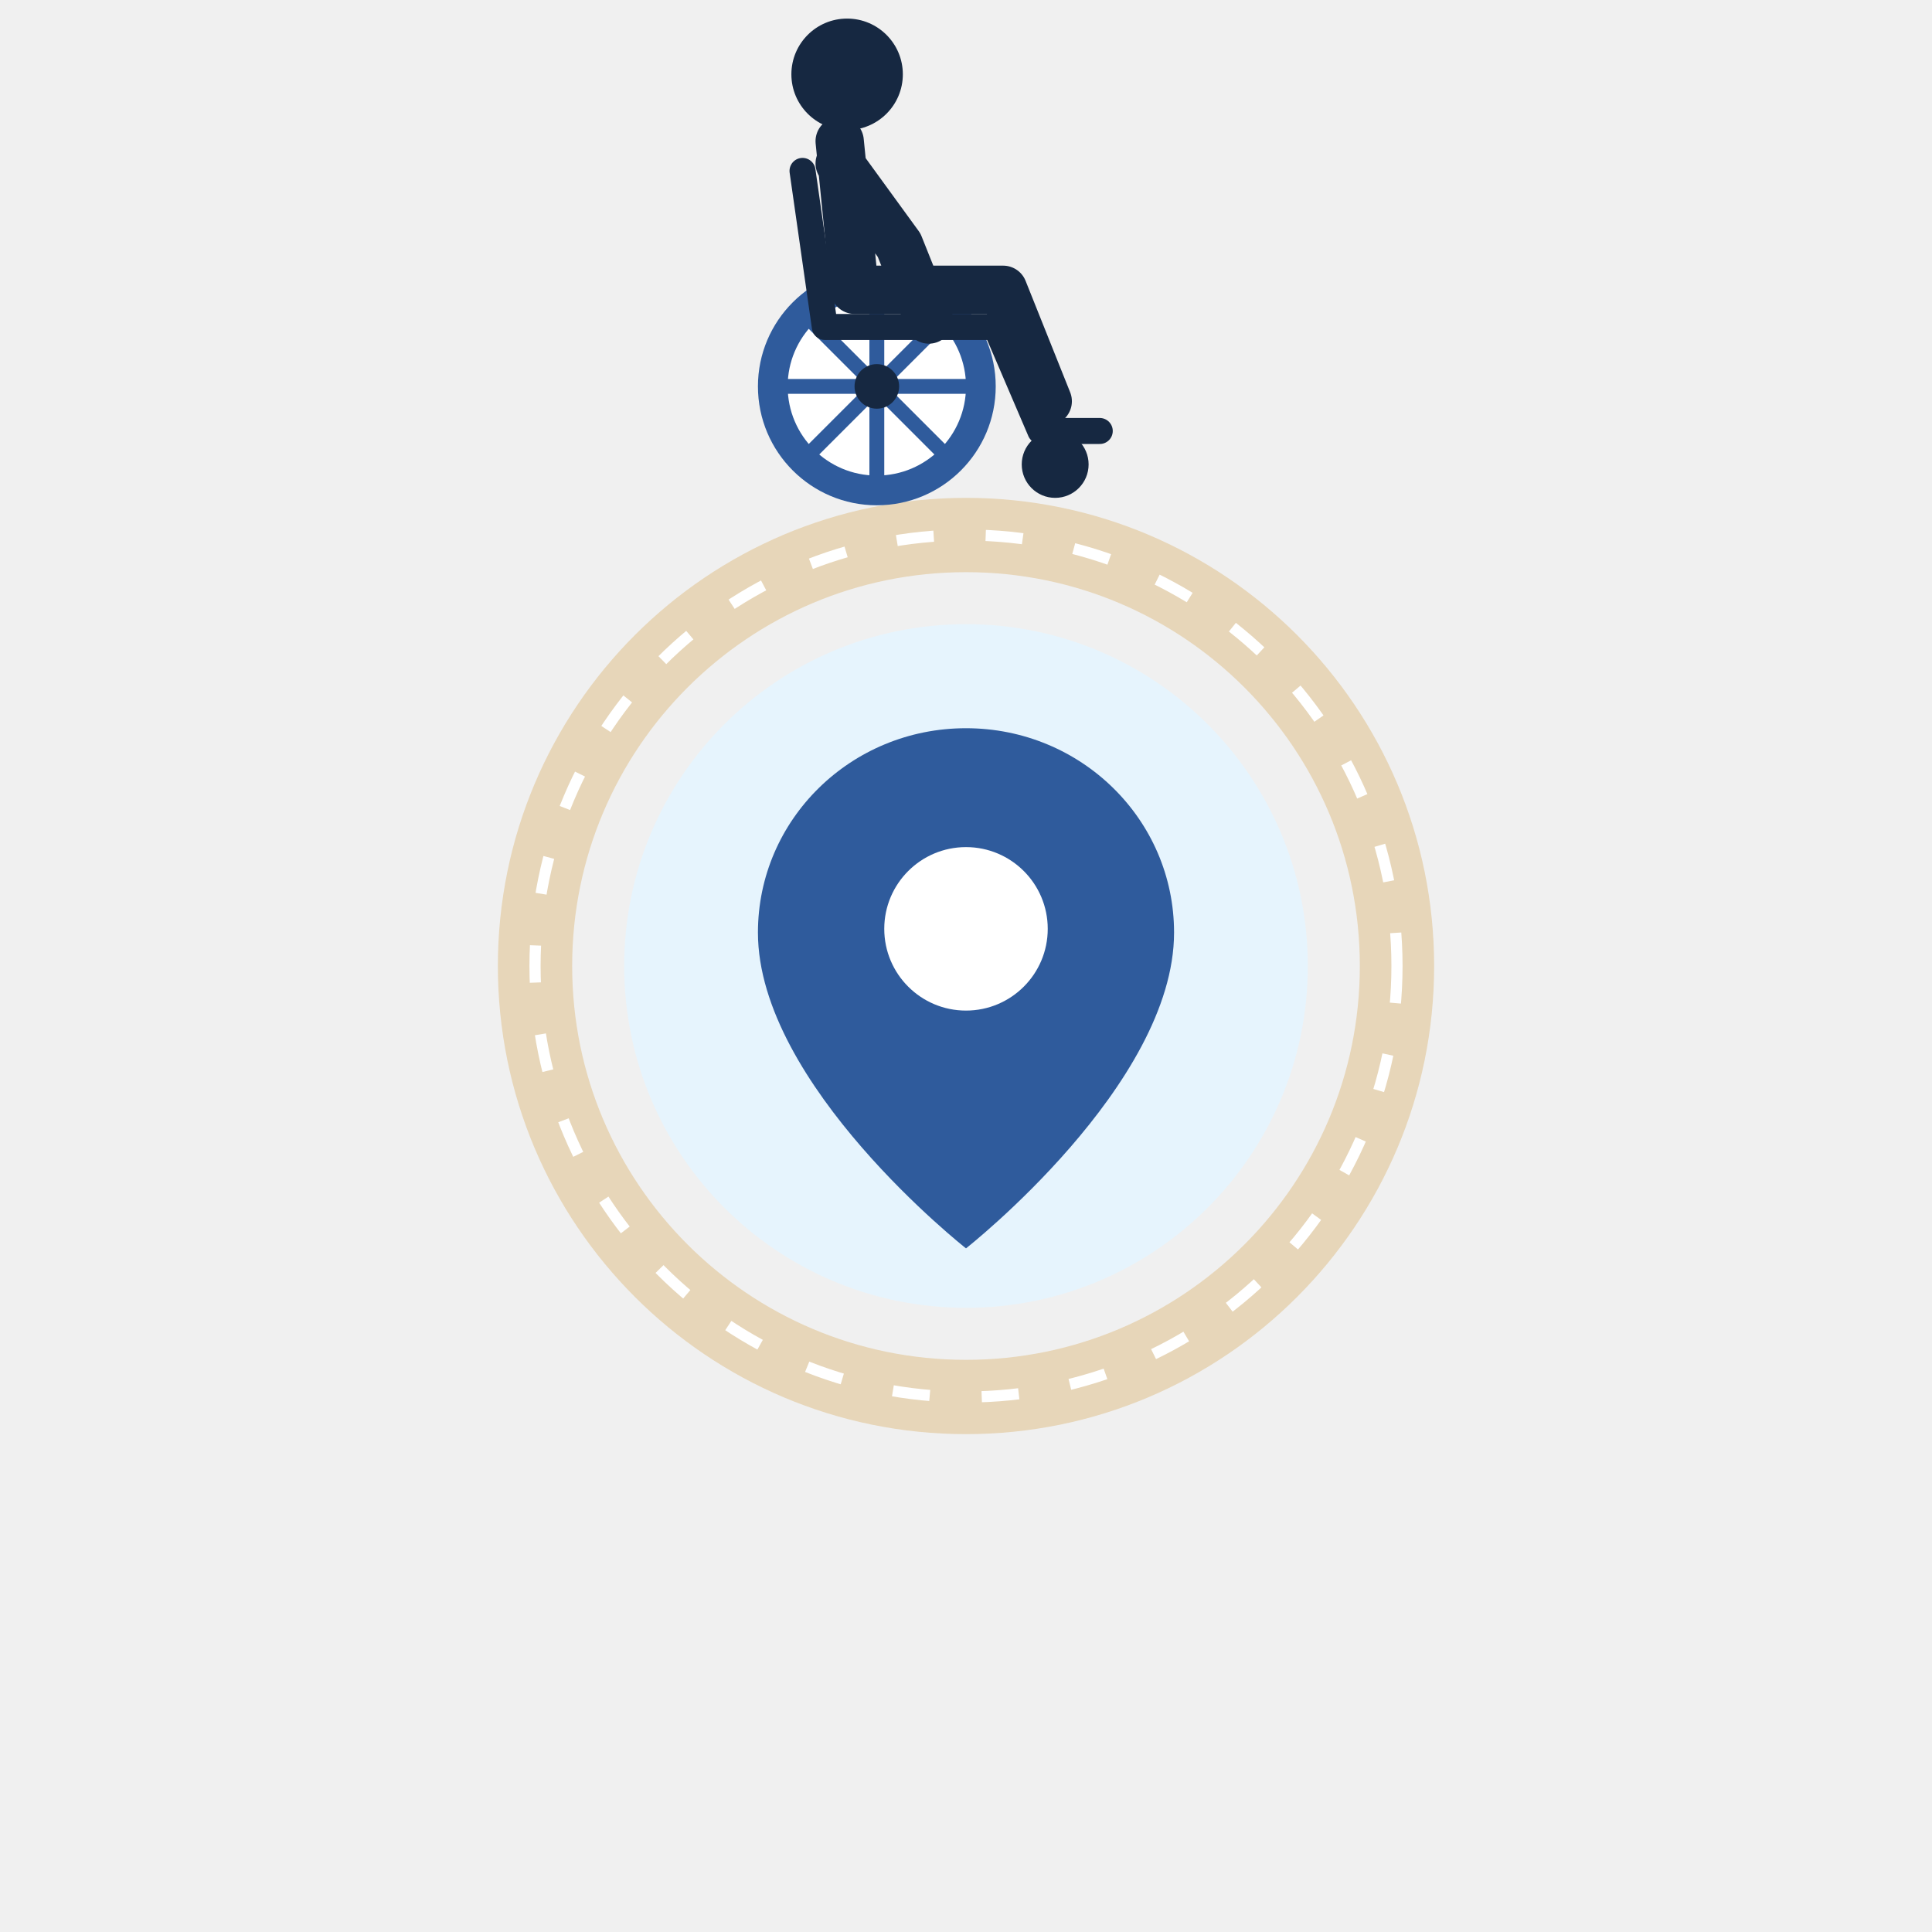
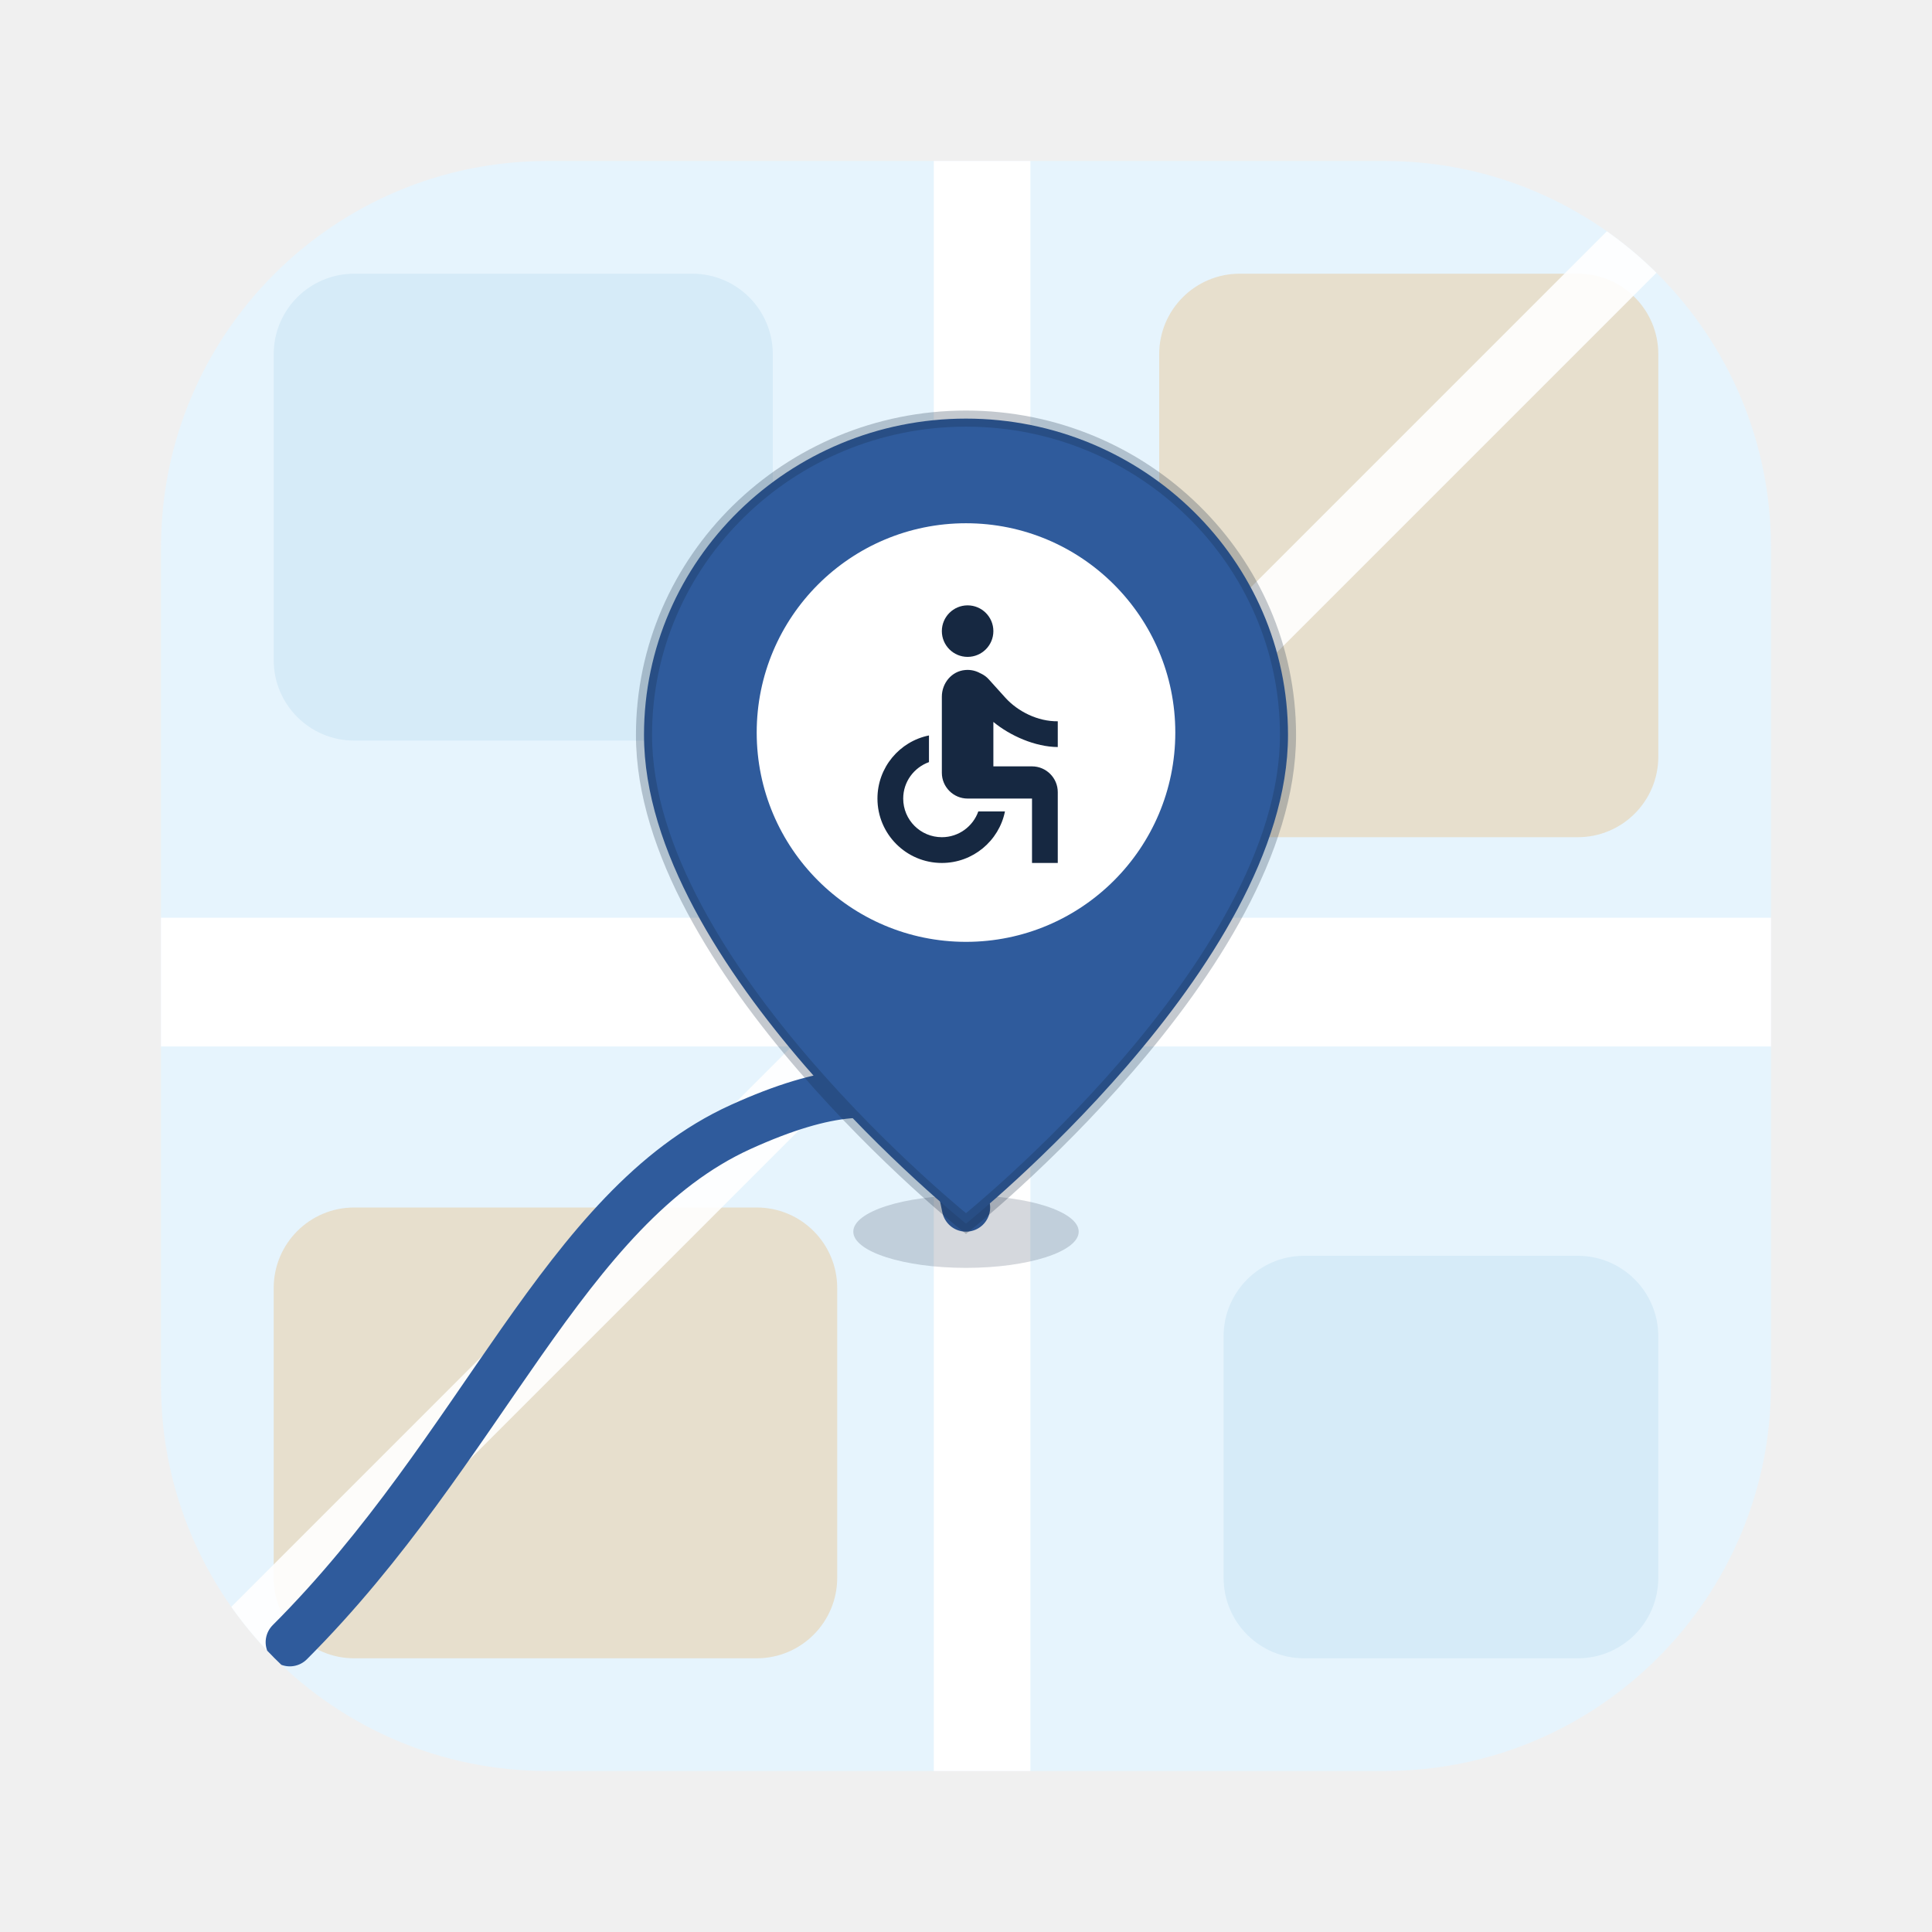
- <svg xmlns="http://www.w3.org/2000/svg" viewBox="-10 0 260 260" width="260" height="260">
-   <circle cx="120" cy="130" r="46" fill="#e6f4fd" />
-   <path d="M120 98c-15.5 0-28 12.3-28 27.5C92 146 120 168 120 168s28-22 28-42.5C148 110.3 135.5 98 120 98z" fill="#2f5b9c" />
-   <circle cx="120" cy="125" r="11" fill="#fff" />
-   <circle cx="120" cy="130" r="58" fill="none" stroke="#e7d6b9" stroke-width="10" />
-   <circle cx="120" cy="130" r="58" fill="none" stroke="#fff" stroke-width="1.5" stroke-dasharray="5 7" />
+ <svg xmlns="http://www.w3.org/2000/svg" viewBox="0 0 240 240" width="240" height="240">
+   <defs>
+     <clipPath id="tile">
+       <rect x="20" y="20" width="200" height="200" rx="48" />
+     </clipPath>
+   </defs>
+   <g clip-path="url(#tile)">
+     <rect x="20" y="20" width="200" height="200" fill="#e6f4fd" />
+     <rect x="34" y="34" width="62" height="58" rx="10" fill="#d6ebf8" />
+     <rect x="144" y="34" width="62" height="70" rx="10" fill="#e7d6b9" opacity=".7" />
+     <rect x="34" y="150" width="70" height="56" rx="10" fill="#e7d6b9" opacity=".7" />
+     <rect x="152" y="156" width="54" height="50" rx="10" fill="#d6ebf8" />
+     <path d="M20 122 H220" stroke="#fff" stroke-width="16" />
+     <path d="M122 20 V220" stroke="#fff" stroke-width="12" />
+     <path d="M20 214 L214 20" stroke="#fff" stroke-width="8" opacity=".9" />
+     <path d="M36 204 C60 180 70 150 92 140 S118 140 120 150" fill="none" stroke="#2f5b9c" stroke-width="6" stroke-linecap="round">
+     </path>
+   </g>
+   <ellipse cx="120" cy="152" rx="6" ry="2.4" fill="none" stroke="#2f5b9c" stroke-width="3" opacity="0">
+   </ellipse>
+   <ellipse cx="120" cy="153" rx="14" ry="4.5" fill="#162841" opacity=".18">
+   </ellipse>
  <g>
-     <g transform="translate(108 67)">
-       <circle cx="0" cy="-15" r="14" fill="#fff" stroke="#2f5b9c" stroke-width="4" />
-       <g transform="translate(0 -15)" stroke="#2f5b9c" stroke-width="2" stroke-linecap="round">
-         <g>
-           <line x1="-12" y1="0" x2="12" y2="0" />
-           <line x1="0" y1="-12" x2="0" y2="12" />
-           <line x1="-8.5" y1="-8.5" x2="8.5" y2="8.5" />
-           <line x1="-8.5" y1="8.5" x2="8.5" y2="-8.5" />
-         </g>
-       </g>
-       <circle cx="0" cy="-15" r="3" fill="#162841" />
-       <path d="M-7 -23 H16 M-7 -23 L-10 -44 M16 -23 L22 -9 H30" fill="none" stroke="#162841" stroke-width="3.5" stroke-linecap="round" stroke-linejoin="round" />
-       <circle cx="24" cy="-4.5" r="4.5" fill="#162841" />
-       <path d="M-3 -28 L-5 -48 M-3 -28 H17 L23 -13 M-5 -45 L3 -34 L7 -24" fill="none" stroke="#162841" stroke-width="6.5" stroke-linecap="round" stroke-linejoin="round" />
-       <circle cx="-4" cy="-57" r="7.5" fill="#162841" />
+     <path d="M120 52c-22 0-40 17.6-40 39.3C80 120 120 152 120 152s40-32 40-60.7C160 69.6 142 52 120 52z" fill="#2f5b9c" />
+     <path d="M120 52c-22 0-40 17.6-40 39.3C80 120 120 152 120 152s40-32 40-60.7C160 69.6 142 52 120 52z" fill="none" stroke="#162841" stroke-opacity=".25" stroke-width="2" />
+     <circle cx="120" cy="91" r="26" fill="#fff" />
+     <g transform="translate(101 72) scale(1.6)" fill="#162841">
+       <circle cx="12" cy="4" r="2" />
+       <path d="M19 13v-2c-1.54.02-3.09-.75-4.07-1.83l-1.29-1.43c-.17-.19-.38-.34-.61-.45-.01 0-.01-.01-.02-.01H13c-.35-.2-.75-.3-1.19-.26C10.76 7.11 10 8.04 10 9.09V15c0 1.1.9 2 2 2h5v5h2v-5.5c0-1.1-.9-2-2-2h-3v-3.45c1.29 1.07 3.25 1.94 5 1.95zm-6.17 5c-.41 1.16-1.52 2-2.83 2-1.66 0-3-1.34-3-3 0-1.31.84-2.41 2-2.83V12.1c-2.28.46-4 2.48-4 4.9 0 2.76 2.24 5 5 5 2.42 0 4.44-1.72 4.9-4h-2.07z" />
    </g>
  </g>
</svg>
